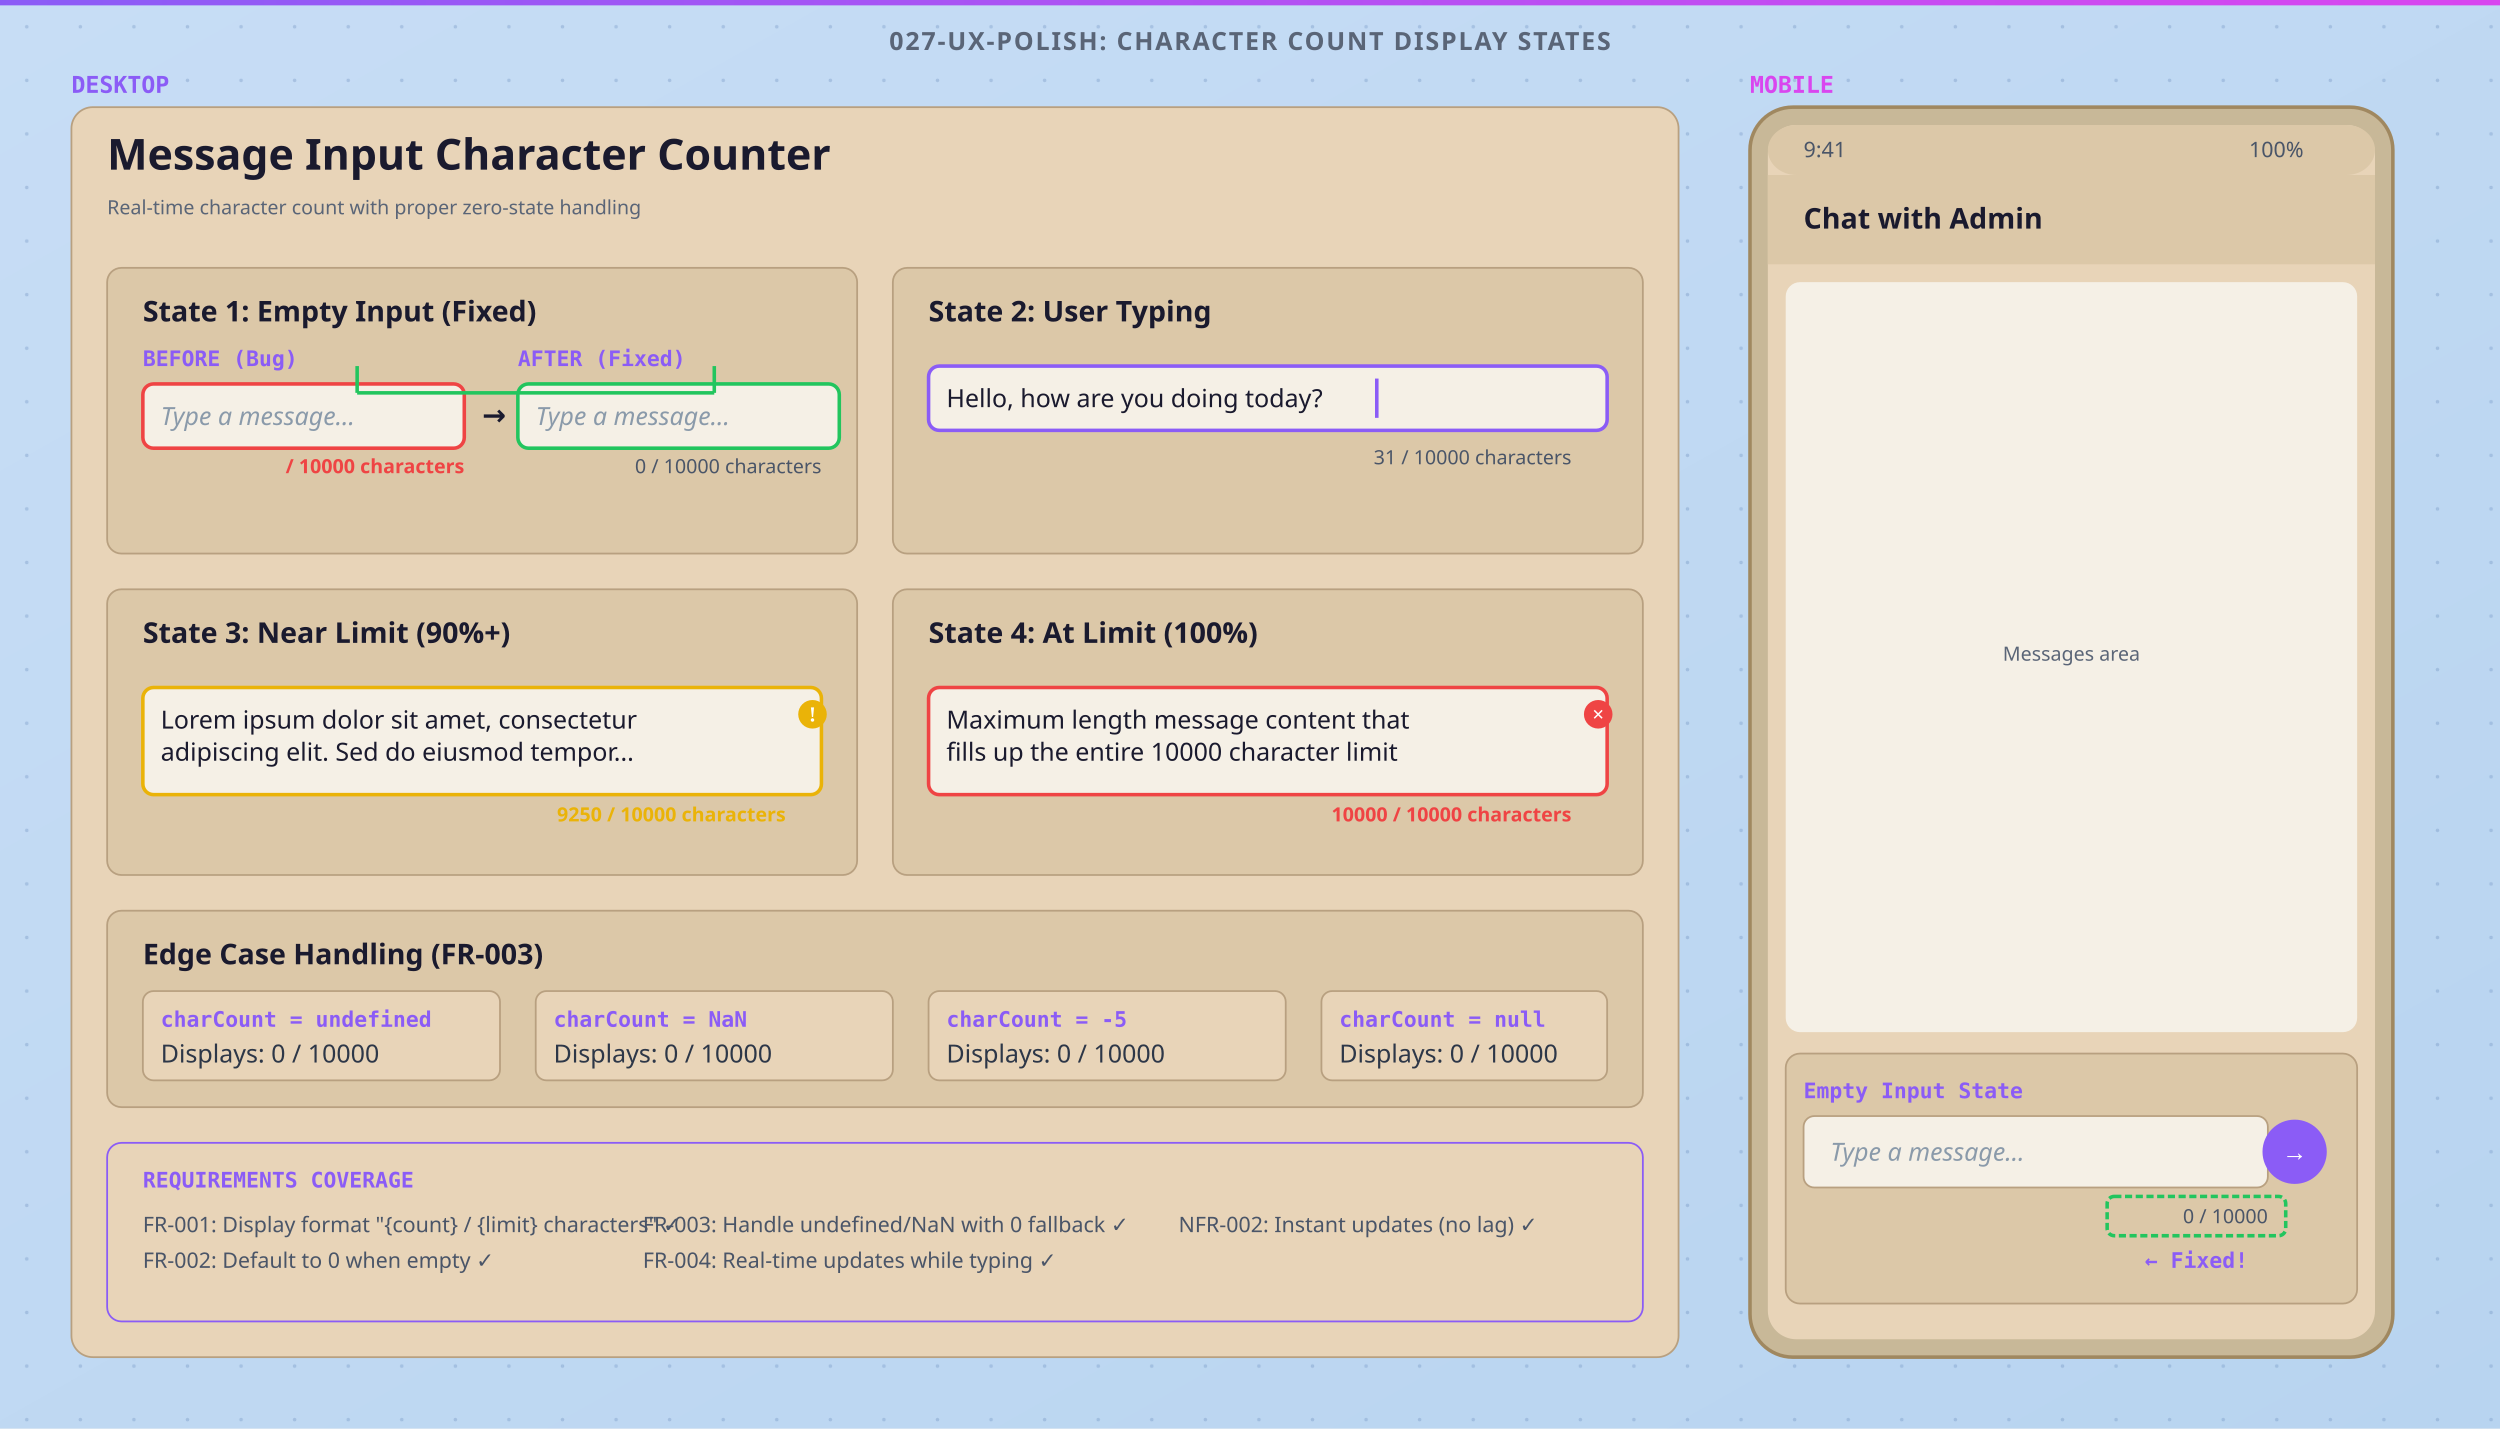
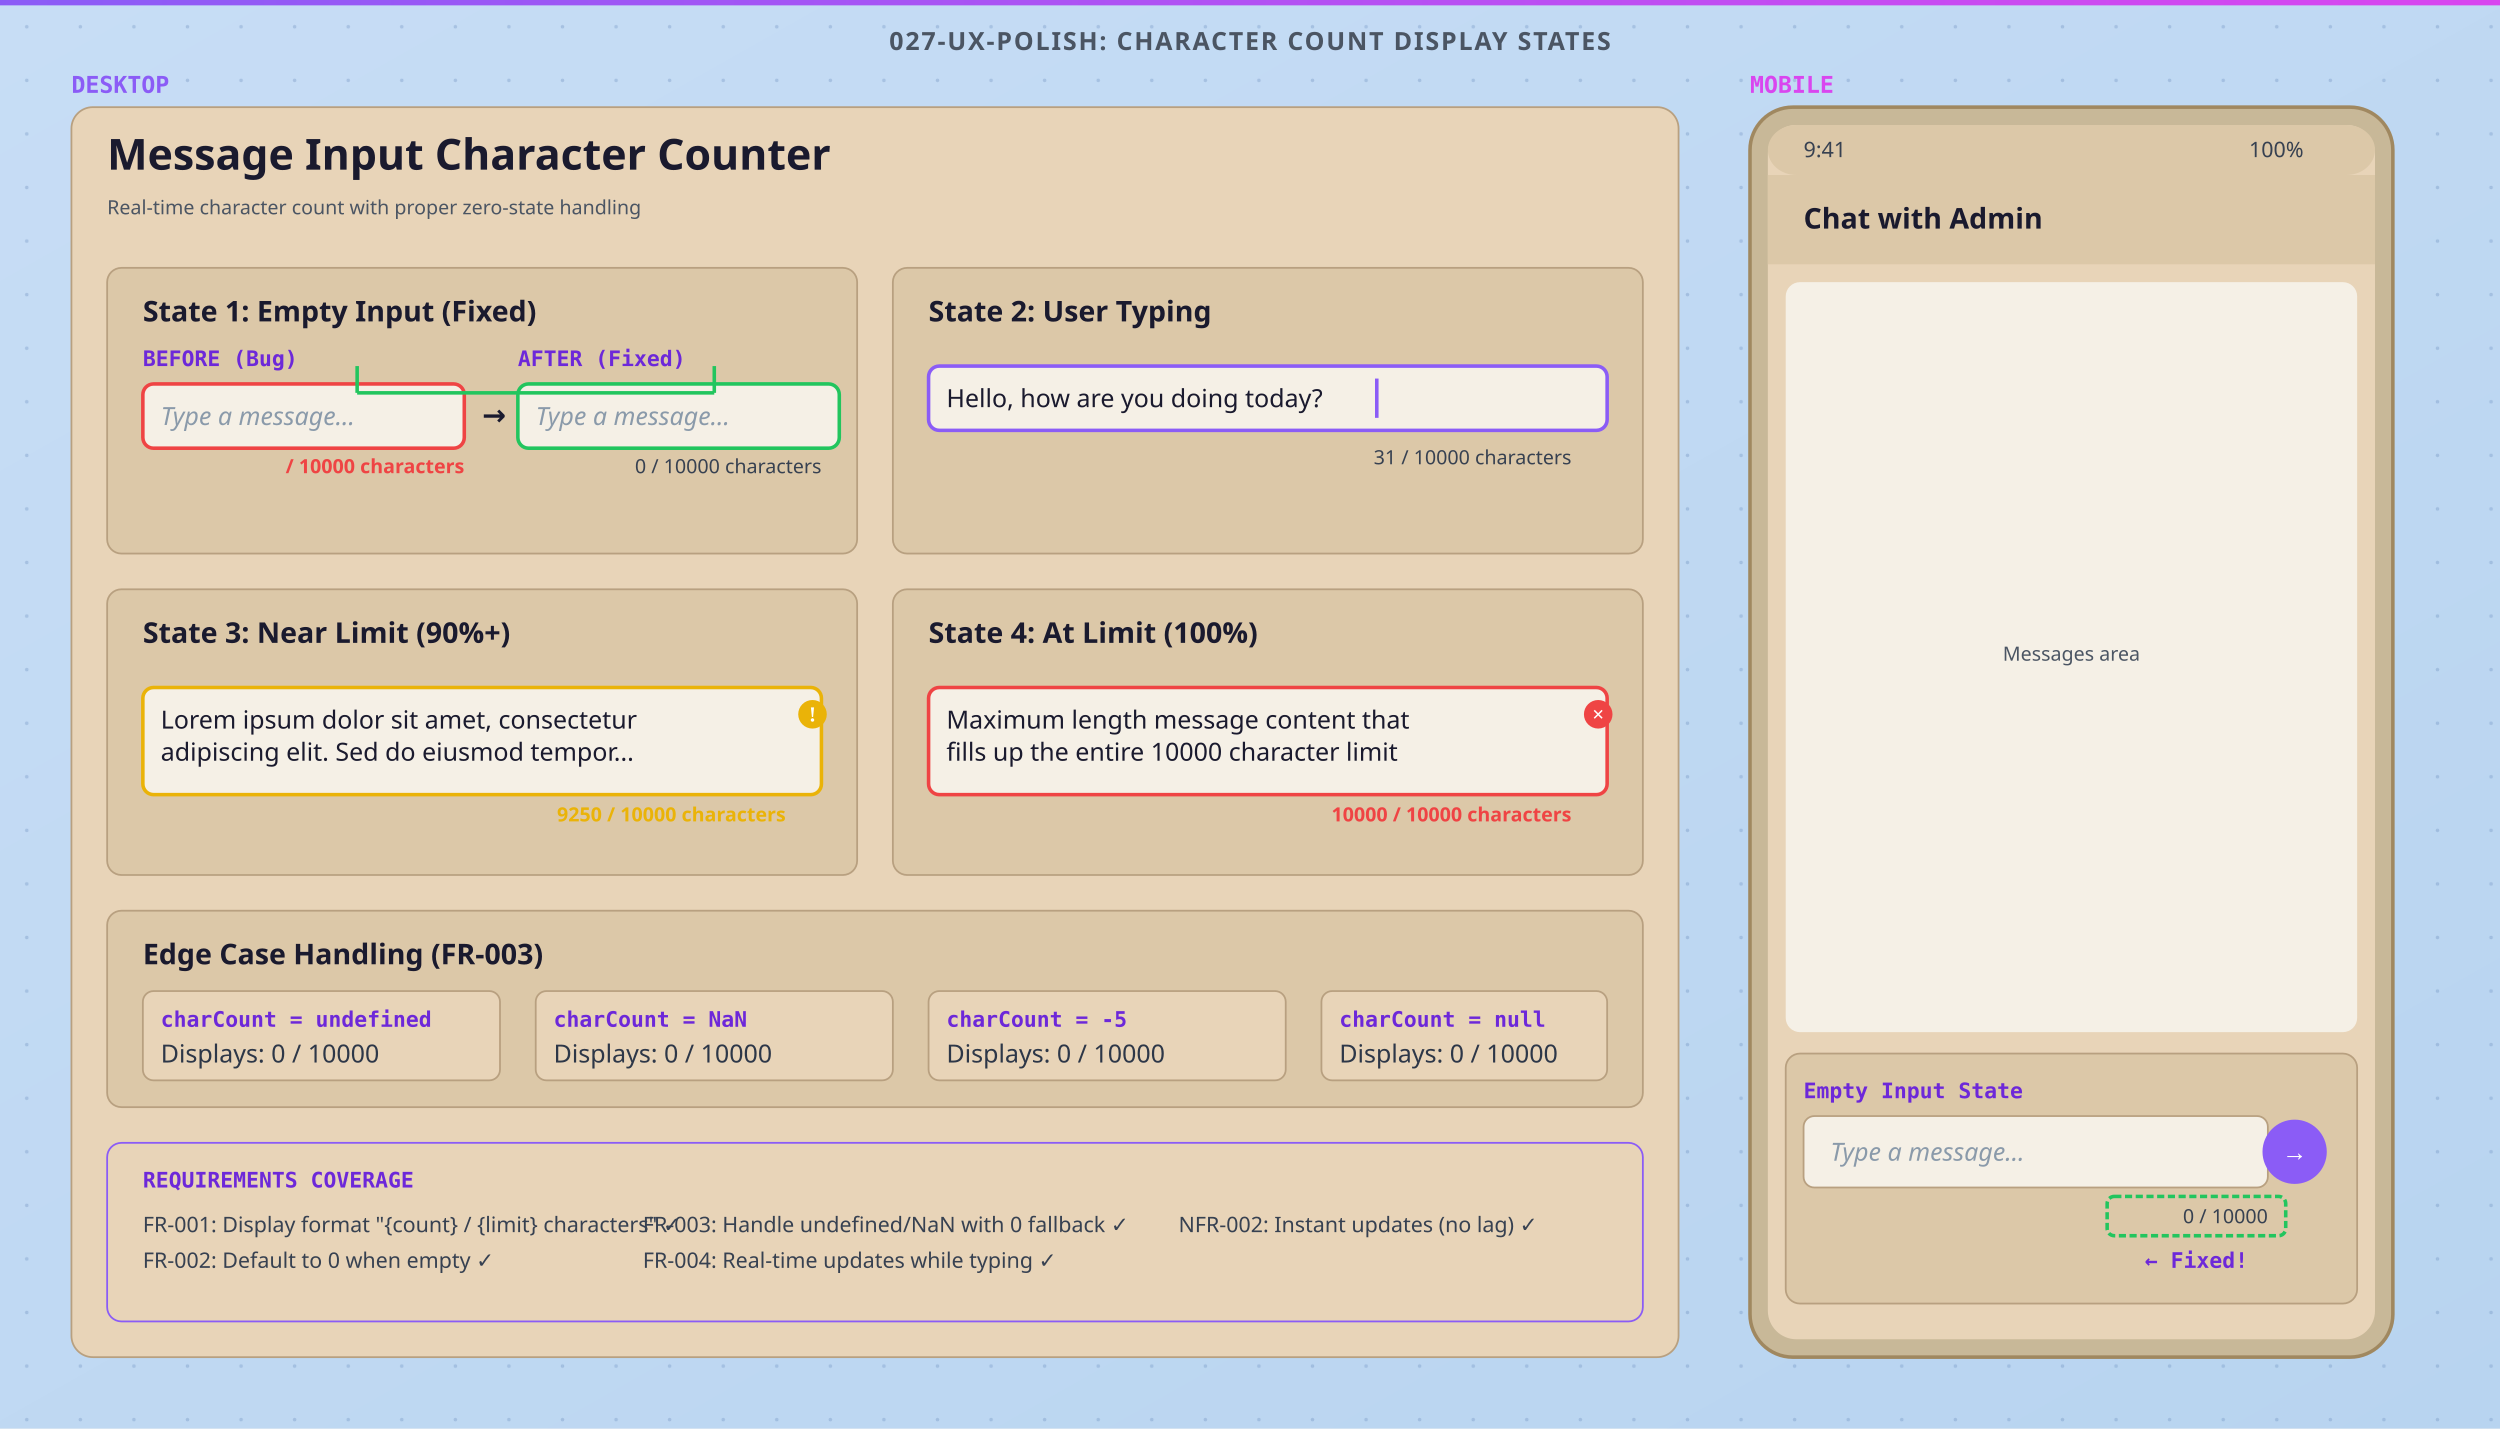
<svg xmlns="http://www.w3.org/2000/svg" viewBox="0 0 1400 800" width="1400" height="800">
  <defs>
    <linearGradient id="bgGrad" x1="0%" y1="0%" x2="100%" y2="100%">
      <stop offset="0%" style="stop-color:#c7ddf5" />
      <stop offset="100%" style="stop-color:#b8d4f0" />
    </linearGradient>
    <linearGradient id="accentGrad" x1="0%" y1="0%" x2="100%" y2="0%">
      <stop offset="0%" style="stop-color:#8b5cf6" />
      <stop offset="100%" style="stop-color:#d946ef" />
    </linearGradient>
    <style>
      .heading-lg { fill: #1a1a2e; font-family: system-ui, sans-serif; font-size: 24px; font-weight: 800; }
      .heading { fill: #1a1a2e; font-family: system-ui, sans-serif; font-size: 16px; font-weight: 700; }
      .text-md { fill: #2d3748; font-family: system-ui, sans-serif; font-size: 14px; font-weight: 500; }
-       .text-sm { fill: #4a5568; font-family: system-ui, sans-serif; font-size: 12px; font-weight: 500; }
-       .text-muted { fill: #5a6577; font-family: system-ui, sans-serif; font-size: 11px; font-weight: 500; }
-       .annotation { fill: #8b5cf6; font-family: monospace; font-size: 12px; font-weight: 600; }
+       .text-sm { fill: #374151; font-family: system-ui, sans-serif; font-size: 12px; font-weight: 500; }
+       .text-muted { fill: #4b5563; font-family: system-ui, sans-serif; font-size: 11px; font-weight: 500; }
+       .annotation { fill: #6d28d9; font-family: monospace; font-size: 12px; font-weight: 600; }
      .label-desktop { fill: #8b5cf6; font-family: monospace; font-size: 13px; font-weight: bold; }
      .label-mobile { fill: #d946ef; font-family: monospace; font-size: 13px; font-weight: bold; }
-       .count-text { fill: #4a5568; font-family: system-ui, sans-serif; font-size: 11px; font-weight: 500; }
+       .count-text { fill: #374151; font-family: system-ui, sans-serif; font-size: 11px; font-weight: 500; }
      .count-warning { fill: #eab308; font-family: system-ui, sans-serif; font-size: 11px; font-weight: 600; }
      .count-error { fill: #ef4444; font-family: system-ui, sans-serif; font-size: 11px; font-weight: 600; }
      .placeholder { fill: #8a9aaa; font-family: system-ui, sans-serif; font-size: 14px; font-style: italic; }
      .input-text { fill: #1a1a2e; font-family: system-ui, sans-serif; font-size: 14px; }
    </style>
  </defs>
  <rect width="1400" height="800" fill="url(#bgGrad)" />
  <g opacity="0.35">
    <pattern id="dots" width="30" height="30" patternUnits="userSpaceOnUse">
      <circle cx="15" cy="15" r="1" fill="#6b8cba" />
    </pattern>
    <rect width="1400" height="800" fill="url(#dots)" />
  </g>
  <rect x="0" y="0" width="1400" height="3" fill="url(#accentGrad)" />
-   <text x="700" y="28" text-anchor="middle" font-family="system-ui, sans-serif" font-size="14" font-weight="600" fill="#5a6577" letter-spacing="1">027-UX-POLISH: CHARACTER COUNT DISPLAY STATES</text>
+   <text x="700" y="28" text-anchor="middle" font-family="system-ui, sans-serif" font-size="14" font-weight="600" fill="#4b5563" letter-spacing="1">027-UX-POLISH: CHARACTER COUNT DISPLAY STATES</text>
  <text x="40" y="52" class="label-desktop">DESKTOP</text>
  <g id="desktop-view">
    <rect x="40" y="60" width="900" height="700" rx="12" fill="#e8d4b8" stroke="#b8a080" stroke-width="1" />
    <text x="60" y="95" class="heading-lg">Message Input Character Counter</text>
    <text x="60" y="120" class="text-muted">Real-time character count with proper zero-state handling</text>
    <g transform="translate(60, 150)">
      <rect x="0" y="0" width="420" height="160" rx="8" fill="#dcc8a8" stroke="#b8a080" stroke-width="1" />
      <text x="20" y="30" class="heading">State 1: Empty Input (Fixed)</text>
      <text x="20" y="55" class="annotation">BEFORE (Bug)</text>
      <rect x="20" y="65" width="180" height="36" rx="6" fill="#f5f0e6" stroke="#ef4444" stroke-width="2" />
      <text x="30" y="88" class="placeholder">Type a message...</text>
      <text x="200" y="115" text-anchor="end" class="count-error">/ 10000 characters</text>
      <text x="210" y="88" class="heading" fill="#8b5cf6">→</text>
      <text x="230" y="55" class="annotation">AFTER (Fixed)</text>
      <rect x="230" y="65" width="180" height="36" rx="6" fill="#f5f0e6" stroke="#22c55e" stroke-width="2" />
      <text x="240" y="88" class="placeholder">Type a message...</text>
      <text x="400" y="115" text-anchor="end" class="count-text">0 / 10000 characters</text>
    </g>
    <g transform="translate(500, 150)">
      <rect x="0" y="0" width="420" height="160" rx="8" fill="#dcc8a8" stroke="#b8a080" stroke-width="1" />
      <text x="20" y="30" class="heading">State 2: User Typing</text>
      <rect x="20" y="55" width="380" height="36" rx="6" fill="#f5f0e6" stroke="#8b5cf6" stroke-width="2" />
      <text x="30" y="78" class="input-text">Hello, how are you doing today?</text>
      <text x="380" y="110" text-anchor="end" class="count-text">31 / 10000 characters</text>
      <rect x="270" y="62" width="2" height="22" fill="#8b5cf6" />
    </g>
    <g transform="translate(60, 330)">
      <rect x="0" y="0" width="420" height="160" rx="8" fill="#dcc8a8" stroke="#b8a080" stroke-width="1" />
      <text x="20" y="30" class="heading">State 3: Near Limit (90%+)</text>
      <rect x="20" y="55" width="380" height="60" rx="6" fill="#f5f0e6" stroke="#eab308" stroke-width="2" />
      <text x="30" y="78" class="input-text">Lorem ipsum dolor sit amet, consectetur</text>
      <text x="30" y="96" class="input-text">adipiscing elit. Sed do eiusmod tempor...</text>
      <text x="380" y="130" text-anchor="end" class="count-warning">9250 / 10000 characters</text>
      <circle cx="395" cy="70" r="8" fill="#eab308" />
      <text x="395" y="74" text-anchor="middle" font-size="12" font-weight="bold" fill="#fff">!</text>
    </g>
    <g transform="translate(500, 330)">
      <rect x="0" y="0" width="420" height="160" rx="8" fill="#dcc8a8" stroke="#b8a080" stroke-width="1" />
      <text x="20" y="30" class="heading">State 4: At Limit (100%)</text>
      <rect x="20" y="55" width="380" height="60" rx="6" fill="#f5f0e6" stroke="#ef4444" stroke-width="2" />
      <text x="30" y="78" class="input-text">Maximum length message content that</text>
      <text x="30" y="96" class="input-text">fills up the entire 10000 character limit</text>
      <text x="380" y="130" text-anchor="end" class="count-error">10000 / 10000 characters</text>
      <circle cx="395" cy="70" r="8" fill="#ef4444" />
      <text x="395" y="74" text-anchor="middle" font-size="12" font-weight="bold" fill="#fff">×</text>
    </g>
    <g transform="translate(60, 510)">
      <rect x="0" y="0" width="860" height="110" rx="8" fill="#dcc8a8" stroke="#b8a080" stroke-width="1" />
      <text x="20" y="30" class="heading">Edge Case Handling (FR-003)</text>
      <g transform="translate(20, 45)">
        <rect x="0" y="0" width="200" height="50" rx="6" fill="#e8d4b8" stroke="#b8a080" />
        <text x="10" y="20" class="annotation">charCount = undefined</text>
        <text x="10" y="40" class="text-md">Displays: 0 / 10000</text>
      </g>
      <g transform="translate(240, 45)">
        <rect x="0" y="0" width="200" height="50" rx="6" fill="#e8d4b8" stroke="#b8a080" />
        <text x="10" y="20" class="annotation">charCount = NaN</text>
        <text x="10" y="40" class="text-md">Displays: 0 / 10000</text>
      </g>
      <g transform="translate(460, 45)">
        <rect x="0" y="0" width="200" height="50" rx="6" fill="#e8d4b8" stroke="#b8a080" />
        <text x="10" y="20" class="annotation">charCount = -5</text>
        <text x="10" y="40" class="text-md">Displays: 0 / 10000</text>
      </g>
      <g transform="translate(680, 45)">
        <rect x="0" y="0" width="160" height="50" rx="6" fill="#e8d4b8" stroke="#b8a080" />
        <text x="10" y="20" class="annotation">charCount = null</text>
        <text x="10" y="40" class="text-md">Displays: 0 / 10000</text>
      </g>
    </g>
    <g transform="translate(60, 640)">
      <rect x="0" y="0" width="860" height="100" rx="8" fill="#e8d4b8" stroke="#8b5cf6" stroke-width="1" />
      <text x="20" y="25" class="annotation">REQUIREMENTS COVERAGE</text>
      <text x="20" y="50" class="text-sm">FR-001: Display format "{count} / {limit} characters" ✓</text>
      <text x="20" y="70" class="text-sm">FR-002: Default to 0 when empty ✓</text>
      <text x="300" y="50" class="text-sm">FR-003: Handle undefined/NaN with 0 fallback ✓</text>
      <text x="300" y="70" class="text-sm">FR-004: Real-time updates while typing ✓</text>
      <text x="600" y="50" class="text-sm">NFR-002: Instant updates (no lag) ✓</text>
    </g>
  </g>
  <text x="980" y="52" class="label-mobile">MOBILE</text>
  <g id="mobile-view" transform="translate(980, 60)">
    <rect x="0" y="0" width="360" height="700" rx="24" fill="#c8b898" stroke="#a08860" stroke-width="2" />
    <rect x="10" y="10" width="340" height="680" rx="16" fill="#e8d4b8" />
    <rect x="10" y="10" width="340" height="28" rx="16" fill="#dcc8a8" />
    <text x="30" y="28" class="text-sm">9:41</text>
    <text x="310" y="28" text-anchor="end" class="text-sm">100%</text>
    <rect x="10" y="38" width="340" height="50" fill="#dcc8a8" />
    <text x="30" y="68" class="heading">Chat with Admin</text>
    <rect x="20" y="98" width="320" height="420" rx="8" fill="#f5f0e6" />
    <text x="180" y="310" text-anchor="middle" class="text-muted">Messages area</text>
    <rect x="20" y="530" width="320" height="140" rx="8" fill="#dcc8a8" stroke="#b8a080" />
    <text x="30" y="555" class="annotation">Empty Input State</text>
    <rect x="30" y="565" width="260" height="40" rx="6" fill="#f5f0e6" stroke="#b8a080" />
    <text x="45" y="590" class="placeholder">Type a message...</text>
    <circle cx="305" cy="585" r="18" fill="#8b5cf6" />
    <text x="305" y="590" text-anchor="middle" fill="#fff" font-size="14">→</text>
    <text x="290" y="625" text-anchor="end" class="count-text">0 / 10000</text>
    <rect x="200" y="610" width="100" height="22" rx="4" fill="none" stroke="#22c55e" stroke-width="2" stroke-dasharray="4,2" />
    <text x="250" y="650" text-anchor="middle" class="annotation">← Fixed!</text>
  </g>
  <g id="leader-lines">
    <line x1="200" y1="205" x2="200" y2="220" stroke="#22c55e" stroke-width="2" />
    <line x1="200" y1="220" x2="400" y2="220" stroke="#22c55e" stroke-width="2" />
    <line x1="400" y1="220" x2="400" y2="205" stroke="#22c55e" stroke-width="2" />
  </g>
</svg>
